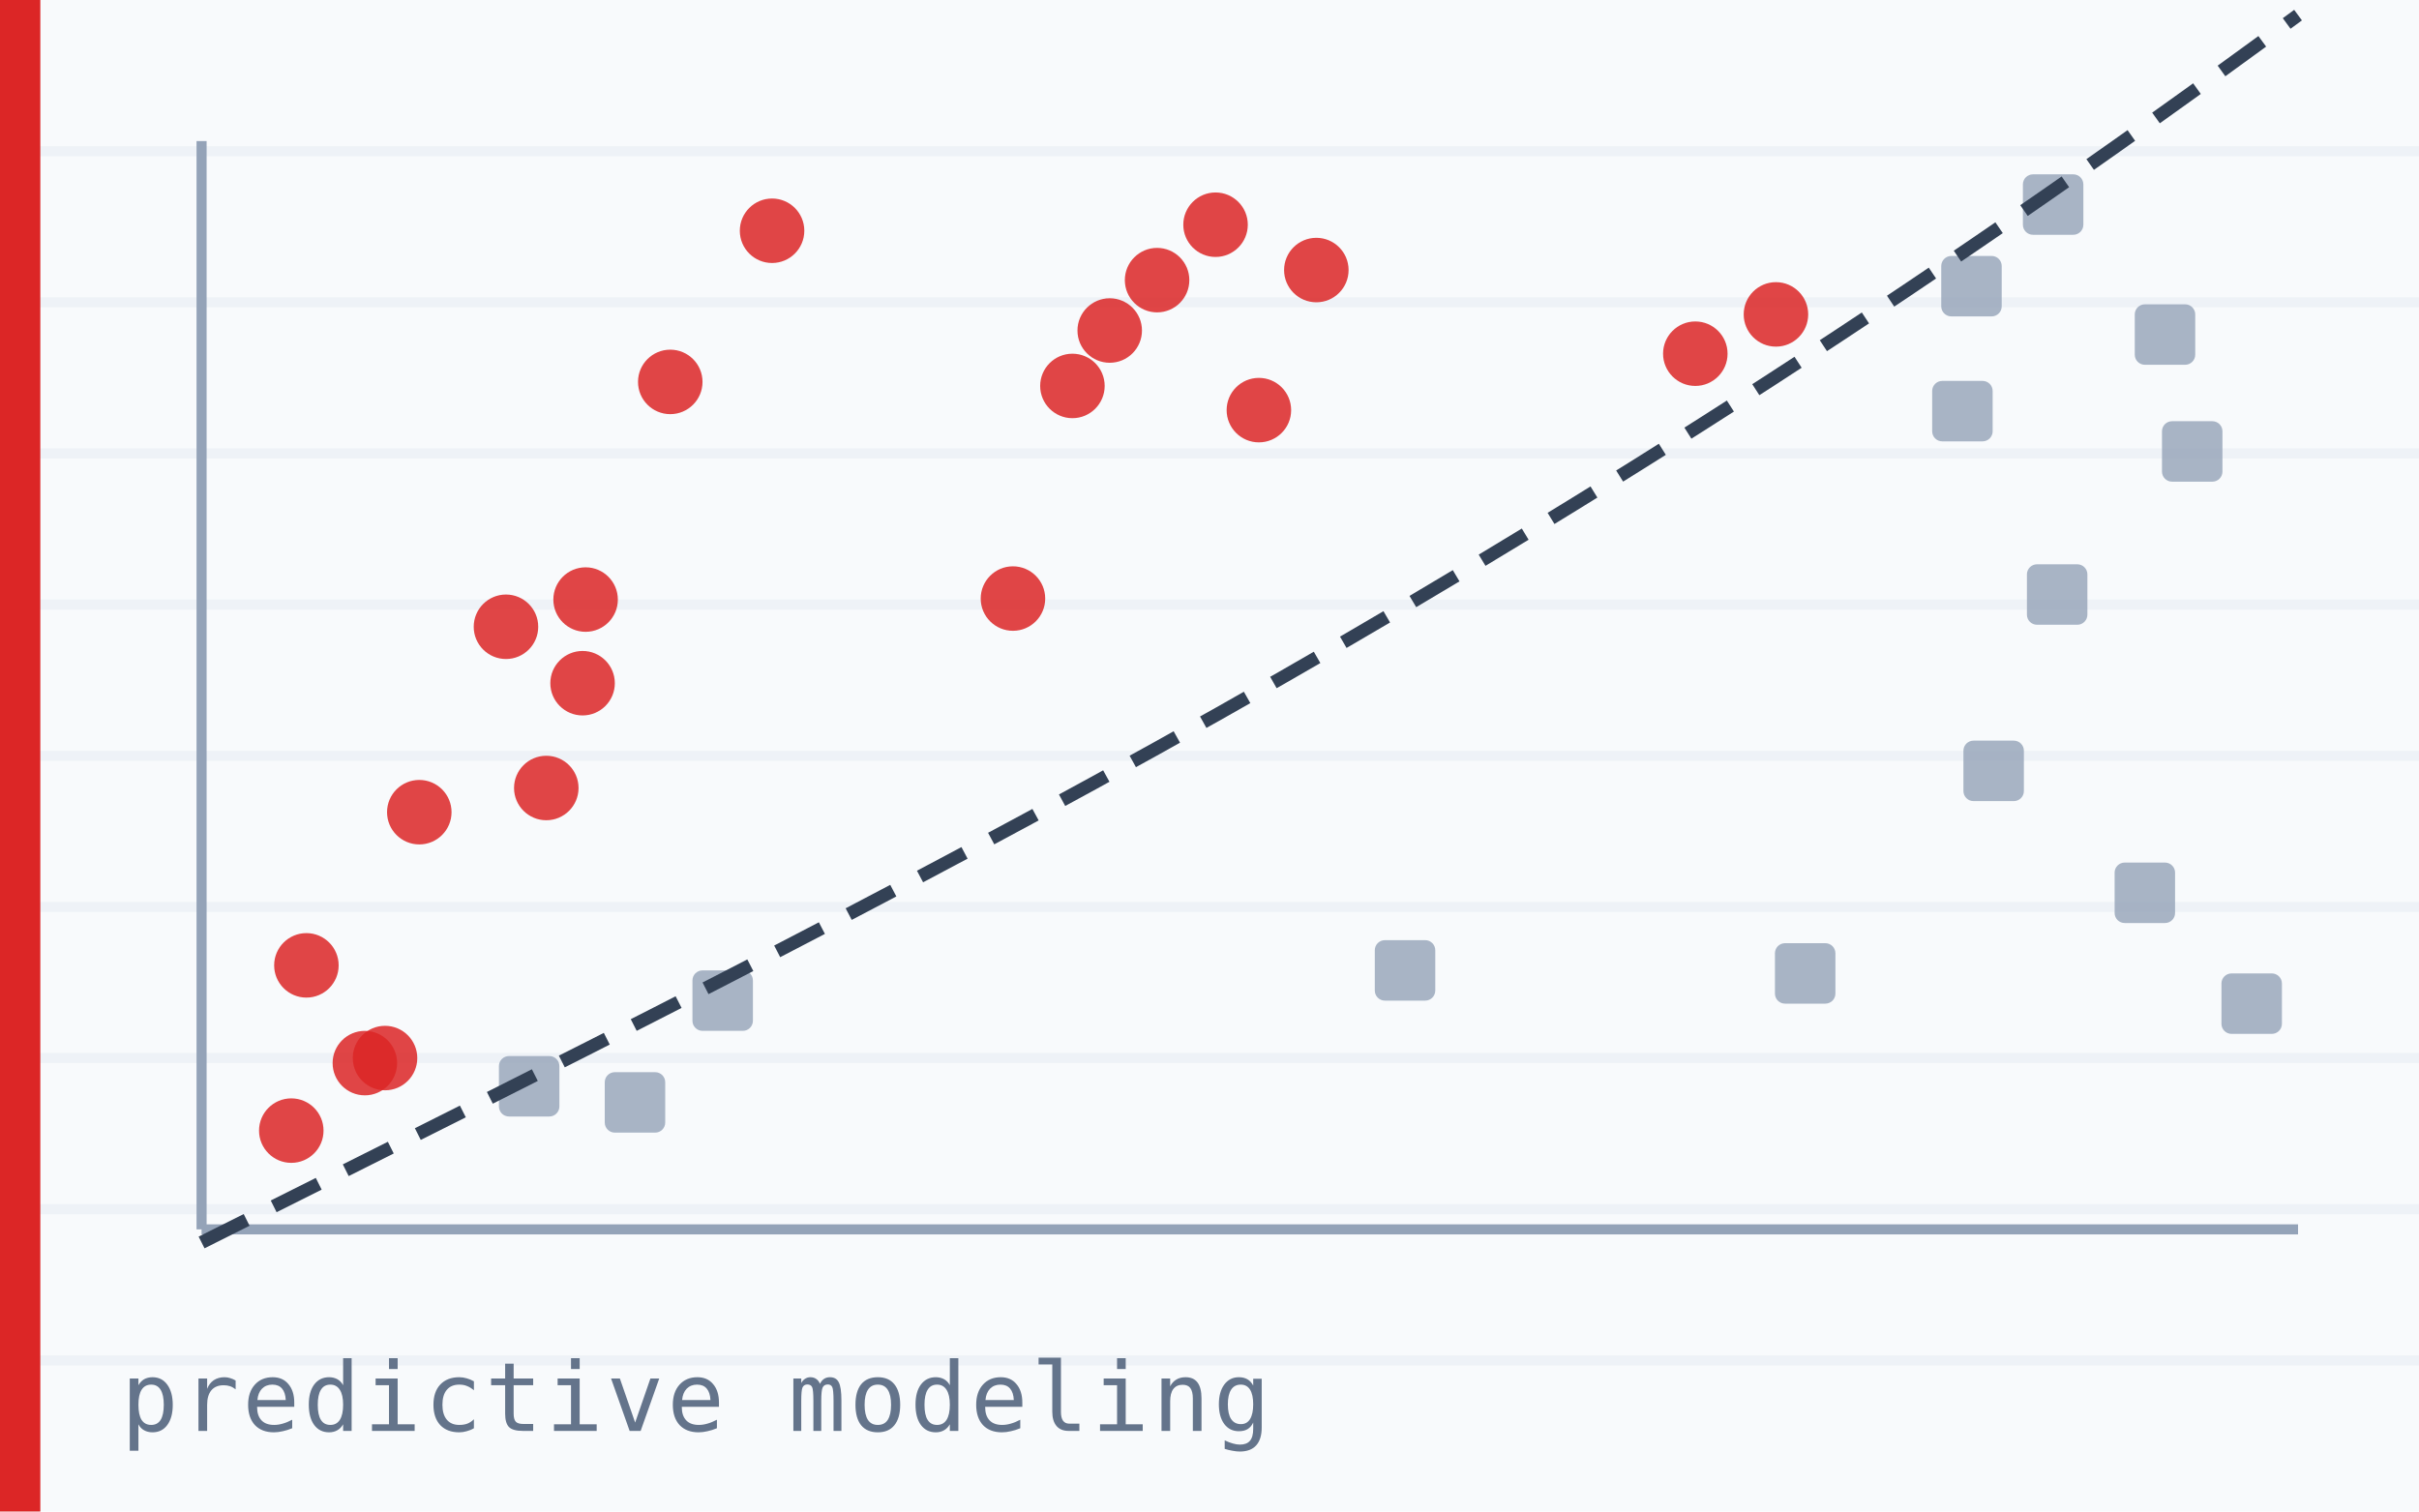
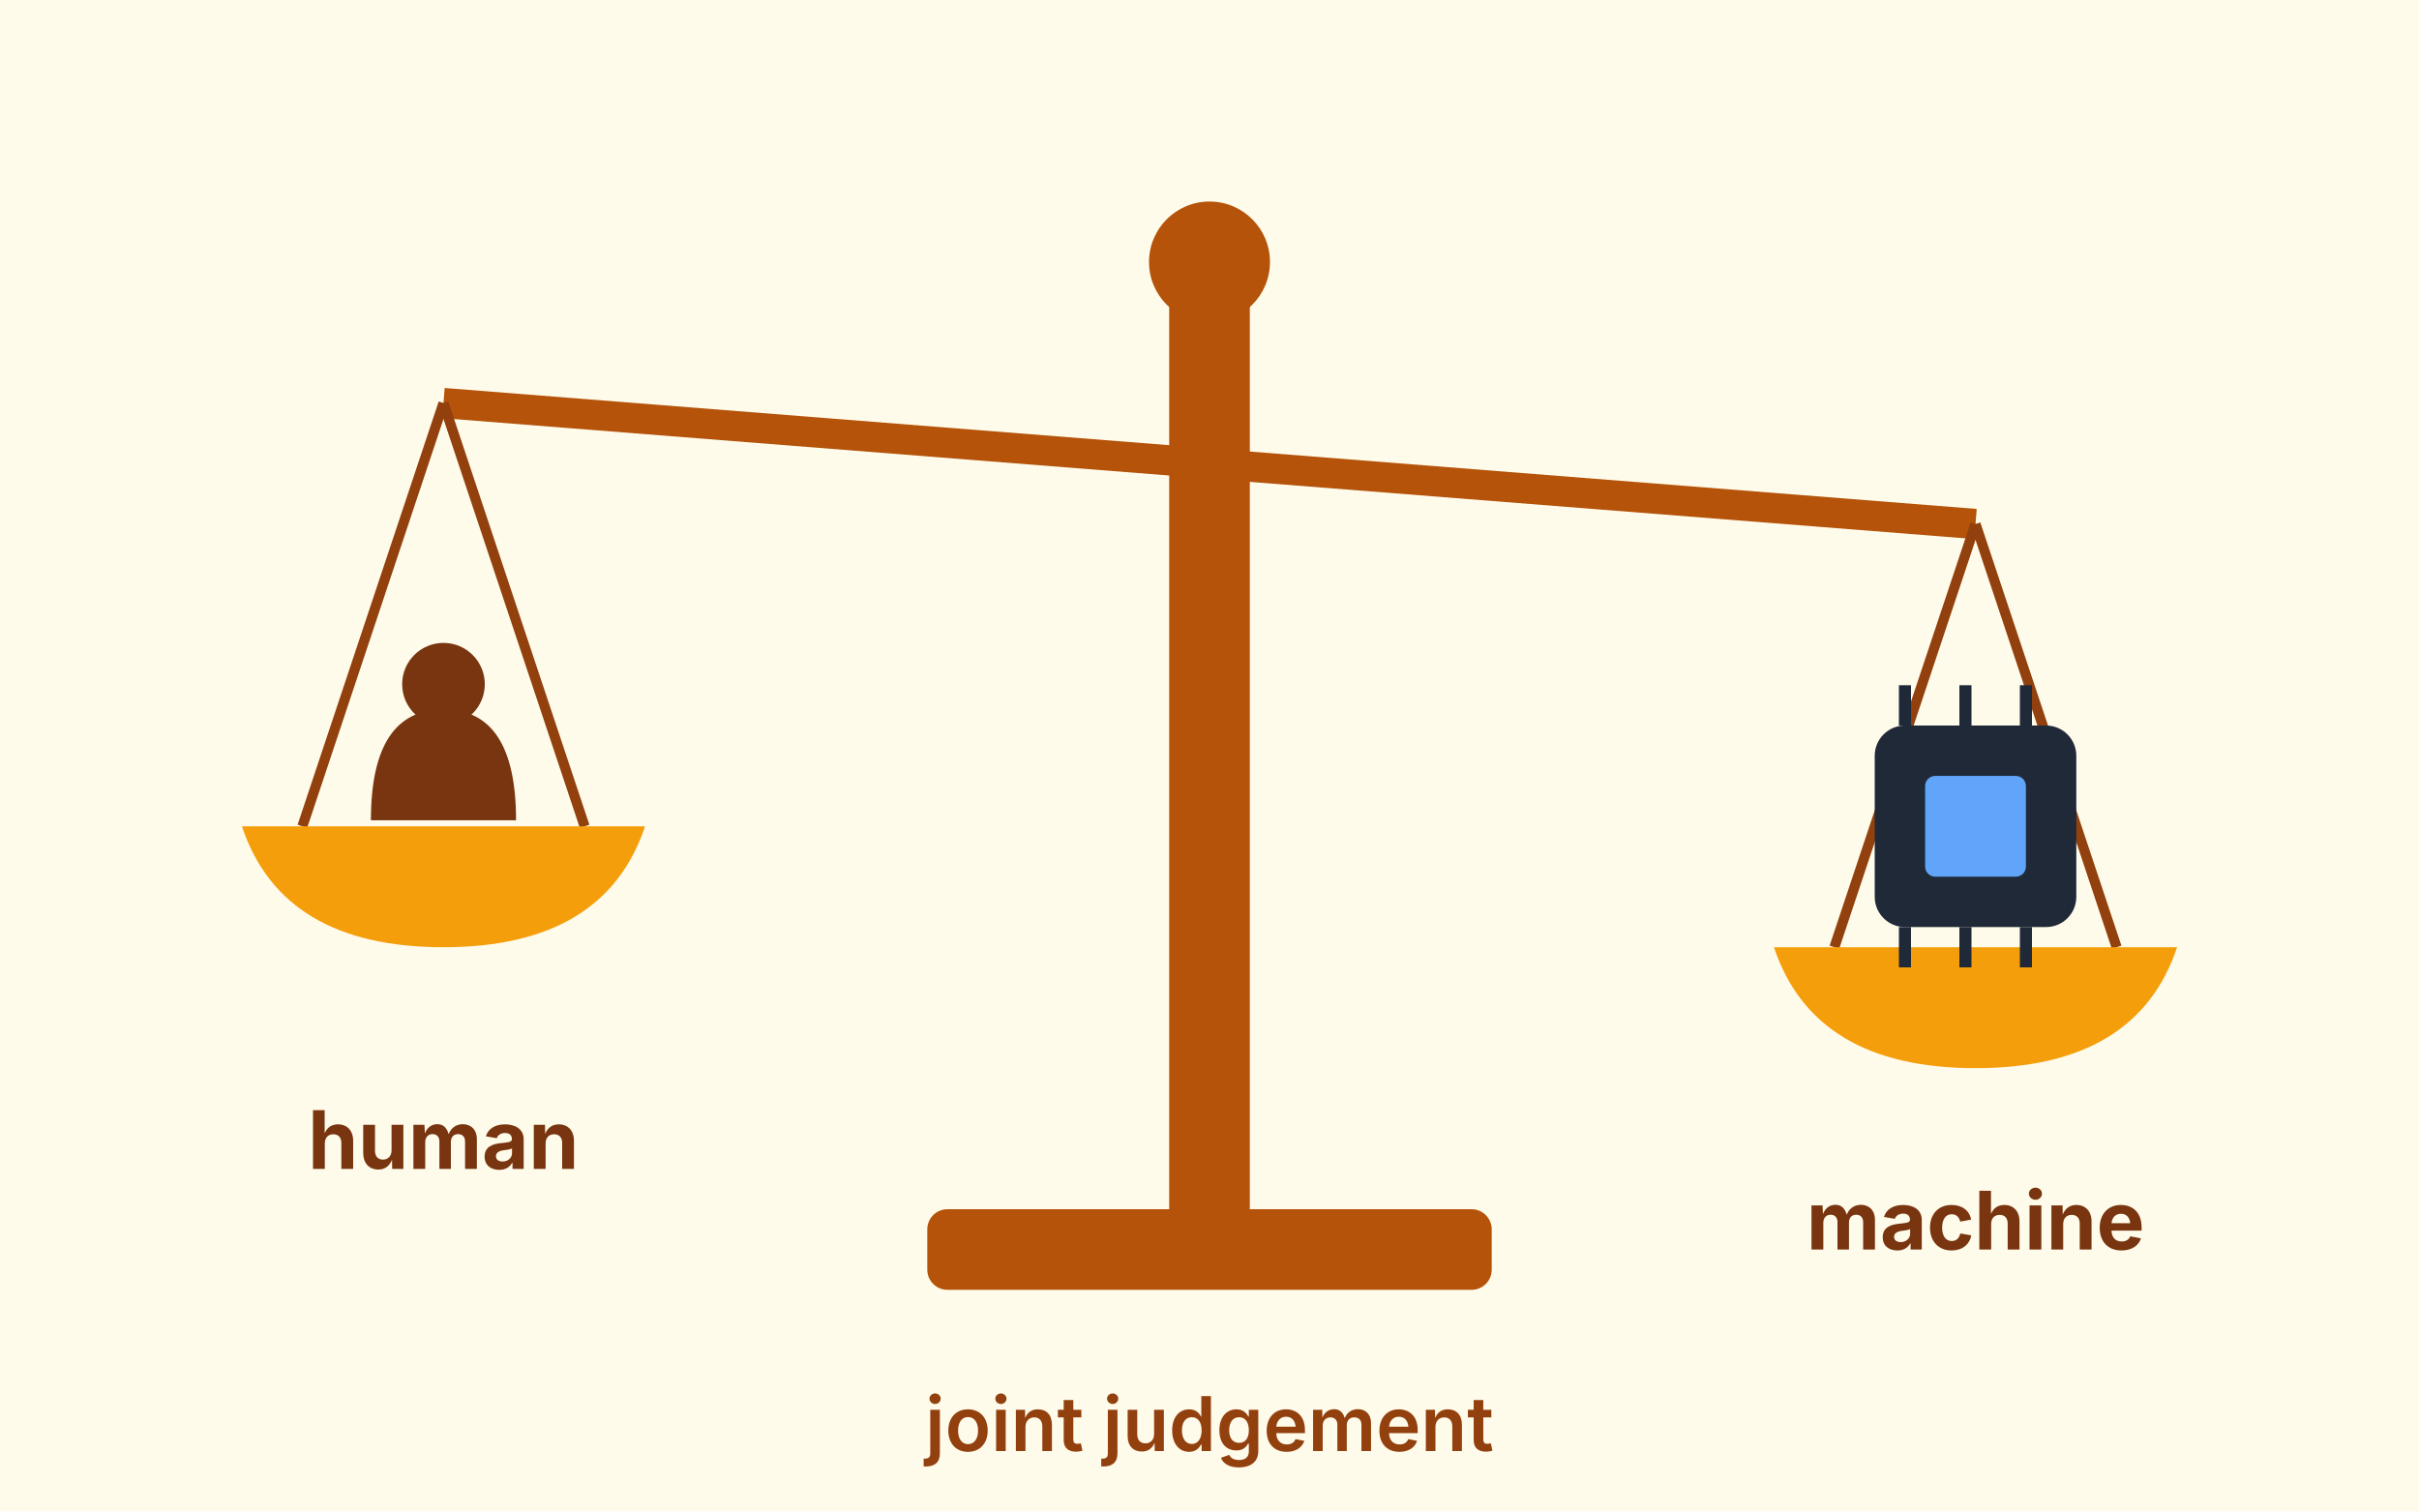
<svg xmlns="http://www.w3.org/2000/svg" viewBox="0 0 240 150" width="240" height="150">
-   <rect width="240" height="150" fill="#F8FAFC" />
-   <line x1="0" y1="15" x2="240" y2="15" stroke="#EEF2F7" stroke-width="1" />
-   <line x1="0" y1="30" x2="240" y2="30" stroke="#EEF2F7" stroke-width="1" />
-   <line x1="0" y1="45" x2="240" y2="45" stroke="#EEF2F7" stroke-width="1" />
-   <line x1="0" y1="60" x2="240" y2="60" stroke="#EEF2F7" stroke-width="1" />
-   <line x1="0" y1="75" x2="240" y2="75" stroke="#EEF2F7" stroke-width="1" />
-   <line x1="0" y1="90" x2="240" y2="90" stroke="#EEF2F7" stroke-width="1" />
-   <line x1="0" y1="105" x2="240" y2="105" stroke="#EEF2F7" stroke-width="1" />
-   <line x1="0" y1="120" x2="240" y2="120" stroke="#EEF2F7" stroke-width="1" />
-   <line x1="0" y1="135" x2="240" y2="135" stroke="#EEF2F7" stroke-width="1" />
-   <line x1="20" y1="122" x2="228" y2="122" stroke="#94A3B8" />
-   <line x1="20" y1="14" x2="20" y2="122" stroke="#94A3B8" />
-   <circle cx="124.9" cy="40.7" r="3.2" fill="#DC2626" opacity=".85" />
-   <circle cx="28.9" cy="112.2" r="3.2" fill="#DC2626" opacity=".85" />
-   <circle cx="30.4" cy="95.8" r="3.2" fill="#DC2626" opacity=".85" />
-   <rect x="200.7" y="17.3" width="6.0" height="6.0" rx="1" fill="#94A3B8" opacity=".8" />
-   <rect x="68.7" y="96.3" width="6.0" height="6.0" rx="1" fill="#94A3B8" opacity=".8" />
-   <rect x="136.4" y="93.3" width="6.0" height="6.0" rx="1" fill="#94A3B8" opacity=".8" />
-   <circle cx="76.6" cy="22.9" r="3.2" fill="#DC2626" opacity=".85" />
-   <circle cx="41.6" cy="80.6" r="3.2" fill="#DC2626" opacity=".85" />
-   <rect x="176.1" y="93.6" width="6.0" height="6.0" rx="1" fill="#94A3B8" opacity=".8" />
-   <rect x="209.8" y="85.6" width="6.0" height="6.0" rx="1" fill="#94A3B8" opacity=".8" />
-   <rect x="60.0" y="106.4" width="6.0" height="6.0" rx="1" fill="#94A3B8" opacity=".8" />
-   <rect x="192.6" y="25.4" width="6.0" height="6.0" rx="1" fill="#94A3B8" opacity=".8" />
-   <circle cx="120.6" cy="22.3" r="3.2" fill="#DC2626" opacity=".85" />
-   <circle cx="176.2" cy="31.2" r="3.2" fill="#DC2626" opacity=".85" />
-   <circle cx="106.4" cy="38.3" r="3.2" fill="#DC2626" opacity=".85" />
-   <circle cx="36.2" cy="105.5" r="3.2" fill="#DC2626" opacity=".85" />
-   <circle cx="130.6" cy="26.8" r="3.2" fill="#DC2626" opacity=".85" />
-   <rect x="201.1" y="56.0" width="6.0" height="6.0" rx="1" fill="#94A3B8" opacity=".8" />
-   <rect x="214.5" y="41.8" width="6.0" height="6.0" rx="1" fill="#94A3B8" opacity=".8" />
-   <circle cx="38.2" cy="105.0" r="3.2" fill="#DC2626" opacity=".85" />
-   <rect x="211.8" y="30.2" width="6.0" height="6.0" rx="1" fill="#94A3B8" opacity=".8" />
-   <circle cx="58.1" cy="59.5" r="3.2" fill="#DC2626" opacity=".85" />
-   <rect x="194.8" y="73.5" width="6.0" height="6.0" rx="1" fill="#94A3B8" opacity=".8" />
-   <circle cx="168.2" cy="35.1" r="3.2" fill="#DC2626" opacity=".85" />
-   <circle cx="50.2" cy="62.2" r="3.2" fill="#DC2626" opacity=".85" />
-   <rect x="49.5" y="104.8" width="6.0" height="6.0" rx="1" fill="#94A3B8" opacity=".8" />
-   <circle cx="66.5" cy="37.9" r="3.2" fill="#DC2626" opacity=".85" />
-   <circle cx="114.8" cy="27.8" r="3.2" fill="#DC2626" opacity=".85" />
-   <circle cx="54.2" cy="78.2" r="3.2" fill="#DC2626" opacity=".85" />
-   <circle cx="110.1" cy="32.8" r="3.2" fill="#DC2626" opacity=".85" />
-   <rect x="191.7" y="37.8" width="6.0" height="6.0" rx="1" fill="#94A3B8" opacity=".8" />
-   <circle cx="100.5" cy="59.4" r="3.2" fill="#DC2626" opacity=".85" />
-   <circle cx="57.8" cy="67.8" r="3.2" fill="#DC2626" opacity=".85" />
-   <rect x="220.4" y="96.6" width="6.0" height="6.0" rx="1" fill="#94A3B8" opacity=".8" />
-   <path d="M20 123.3 C 90 88.2, 150 58.9, 228 1.5" fill="none" stroke="#334155" stroke-width="1.3" stroke-dasharray="5 3" />
-   <rect x="0" y="0" width="4" height="150" fill="#DC2626" />
-   <text x="12" y="142" font-family="'IBM Plex Mono',Consolas,monospace" font-size="9.5" fill="#64748B" letter-spacing=".3">predictive modeling</text>
+   <rect x="0" y="0" width="240" height="150" rx="0" fill="#FFFBEB" />
+   <rect x="116" y="30" width="8" height="92" rx="0" fill="#B45309" />
+   <rect x="92" y="120" width="56" height="8" rx="2" fill="#B45309" />
+   <circle cx="120" cy="26" r="6" fill="#B45309" />
+   <line x1="44" y1="40" x2="196" y2="52" stroke="#B45309" stroke-width="3" />
+   <line x1="44" y1="40" x2="30" y2="82" stroke="#92400E" stroke-width="1" />
+   <line x1="44" y1="40" x2="58" y2="82" stroke="#92400E" stroke-width="1" />
+   <path d="M24 82 h40 q-4 12 -20 12 q-16 0 -20 -12z" fill="#F59E0B" />
+   <line x1="196" y1="52" x2="182" y2="94" stroke="#92400E" stroke-width="1" />
+   <line x1="196" y1="52" x2="210" y2="94" stroke="#92400E" stroke-width="1" />
+   <path d="M176 94 h40 q-4 12 -20 12 q-16 0 -20 -12z" fill="#F59E0B" />
+   <g>
+     <circle cx="44" cy="67.9" r="4.1" fill="#78350F" />
+     <path d="M36.8 81.4 q0 -11 7.2 -11 q7.2 0 7.2 11z" fill="#78350F" />
+   </g>
+   <rect x="186" y="72" width="20" height="20" rx="3" fill="#1F2937" />
+   <rect x="191" y="77" width="10" height="10" rx="1" fill="#60A5FA" />
+   <line x1="189" y1="72" x2="189" y2="68" stroke="#1F2937" stroke-width="1.2" />
+   <line x1="189" y1="92" x2="189" y2="96" stroke="#1F2937" stroke-width="1.2" />
+   <line x1="195" y1="72" x2="195" y2="68" stroke="#1F2937" stroke-width="1.2" />
+   <line x1="195" y1="92" x2="195" y2="96" stroke="#1F2937" stroke-width="1.2" />
+   <line x1="201" y1="72" x2="201" y2="68" stroke="#1F2937" stroke-width="1.2" />
+   <line x1="201" y1="92" x2="201" y2="96" stroke="#1F2937" stroke-width="1.2" />
+   <text x="44" y="116" font-family="'Inter','Segoe UI',Helvetica,Arial,sans-serif" font-size="8" font-weight="700" fill="#78350F" text-anchor="middle">human</text>
+   <text x="196" y="124" font-family="'Inter','Segoe UI',Helvetica,Arial,sans-serif" font-size="8" font-weight="700" fill="#78350F" text-anchor="middle">machine</text>
+   <text x="120" y="144" font-family="'Inter','Segoe UI',Helvetica,Arial,sans-serif" font-size="7.5" font-weight="600" fill="#92400E" text-anchor="middle">joint judgement</text>
</svg>
